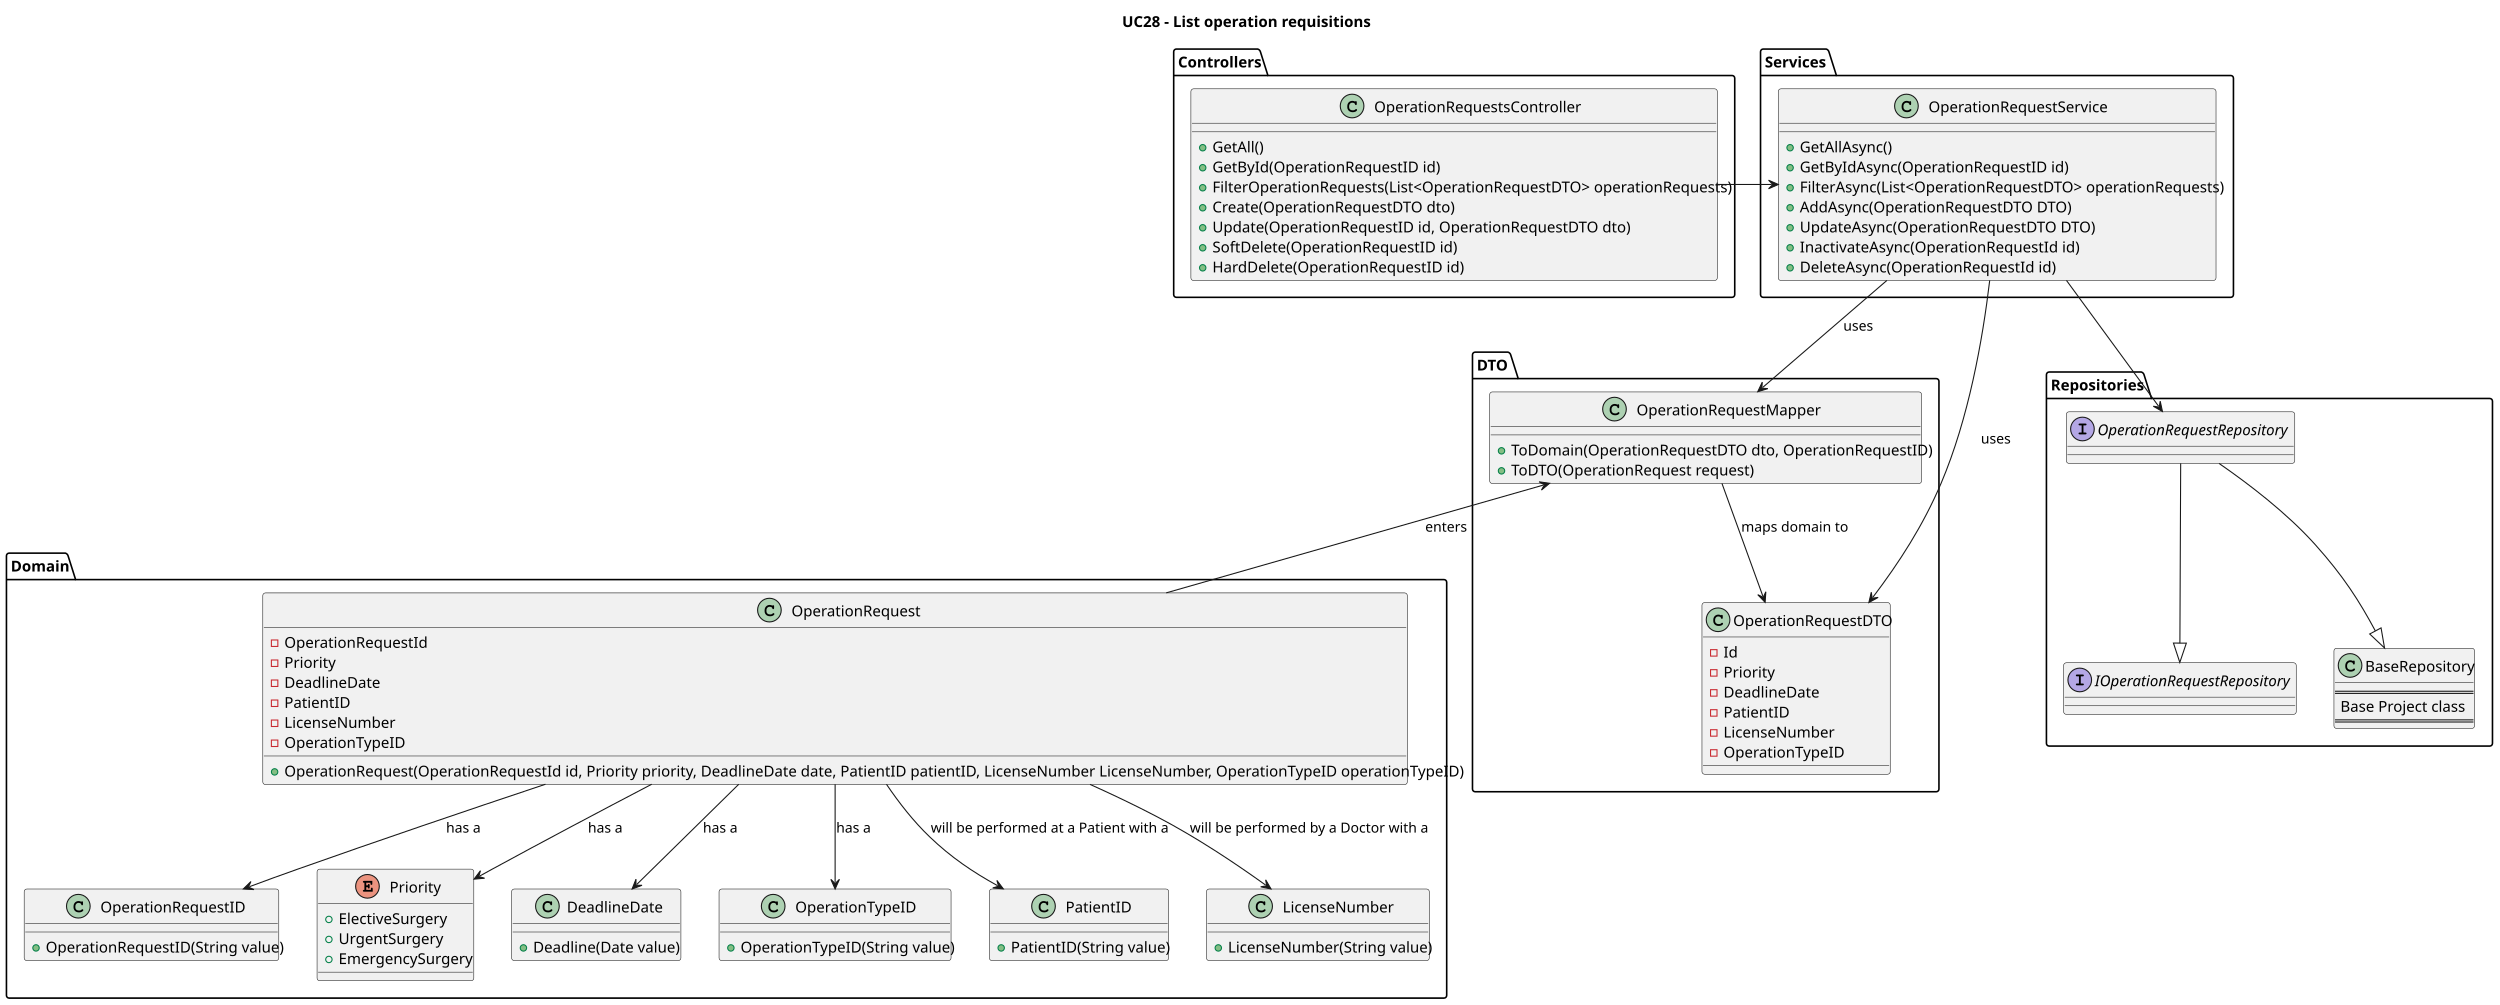
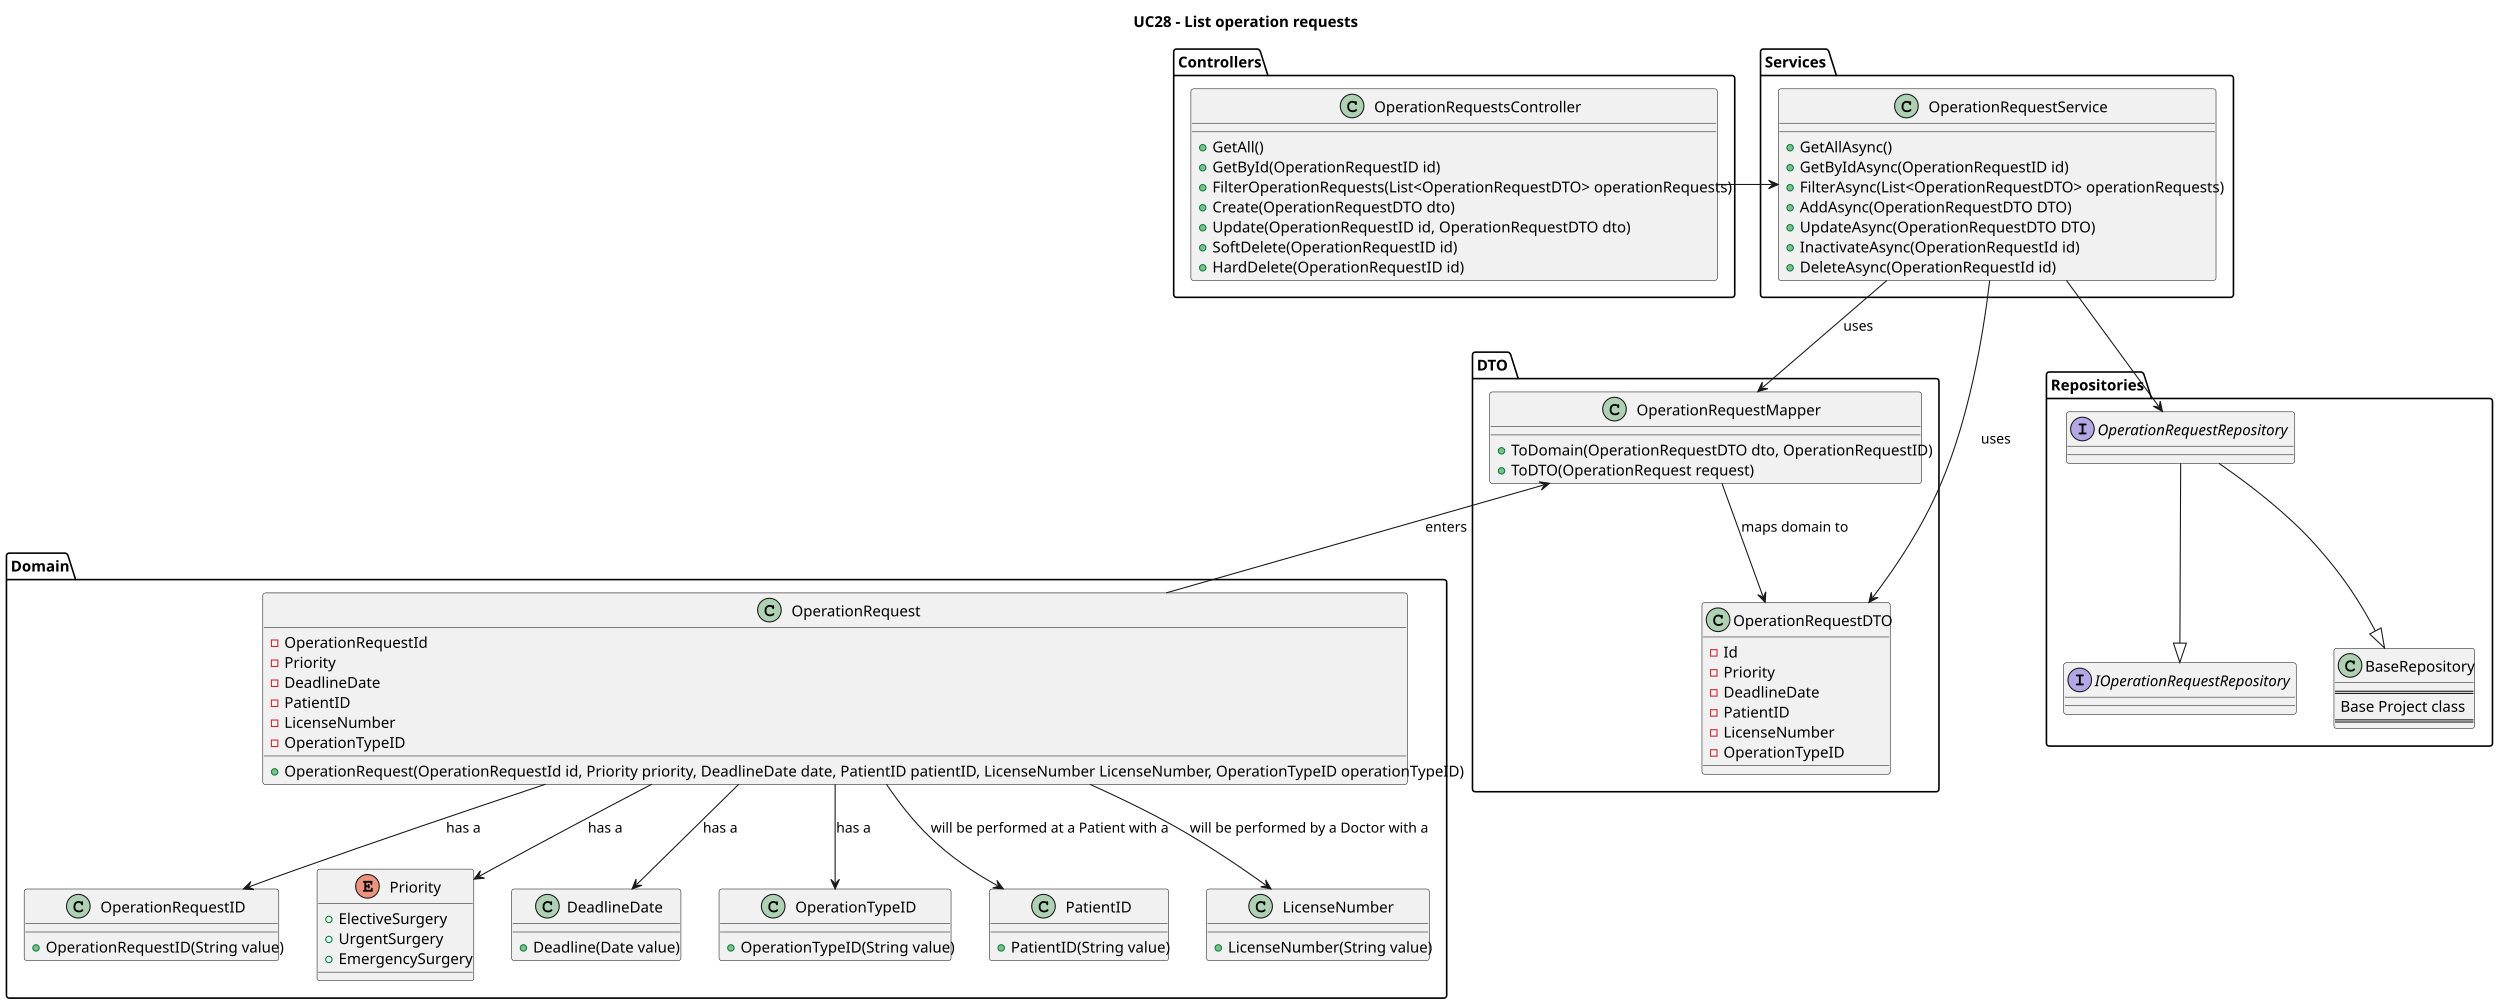
<svg xmlns="http://www.w3.org/2000/svg" contentStyleType="text/css" height="935px" preserveAspectRatio="none" style="width:2326px;height:935px;background:#FFFFFF;" version="1.1" viewBox="0 0 2326 935" width="2326px" zoomAndPan="magnify">
  <defs />
  <g>
-     <text fill="#000000" font-family="sans-serif" font-size="14" font-weight="bold" lengthAdjust="spacing" textLength="224.027" x="1043.986" y="25.107">UC28 - List operation requisitions</text>
+     <text fill="#000000" font-family="sans-serif" font-size="14" font-weight="bold" lengthAdjust="spacing" textLength="203.041" x="1054.479" y="25.107">UC28 - List operation requests</text>
    <g id="cluster_Domain">
      <path d="M8.5,514.635 L60.838,514.635 A3.75,3.75 0 0 1 63.338,517.135 L70.338,539.256 L1343.5,539.256 A2.5,2.5 0 0 1 1346,541.756 L1346,926.135 A2.5,2.5 0 0 1 1343.5,928.635 L8.5,928.635 A2.5,2.5 0 0 1 6,926.135 L6,517.135 A2.5,2.5 0 0 1 8.5,514.635 " fill="none" style="stroke:#000000;stroke-width:1.5;" />
      <line style="stroke:#000000;stroke-width:1.5;" x1="6" x2="70.338" y1="539.256" y2="539.256" />
      <text fill="#000000" font-family="sans-serif" font-size="14" font-weight="bold" lengthAdjust="spacing" textLength="51.338" x="10" y="531.742">Domain</text>
    </g>
    <g id="cluster_DTO">
      <path d="M1372.5,327.635 L1403.052,327.635 A3.75,3.75 0 0 1 1405.552,330.135 L1412.552,352.256 L1801.5,352.256 A2.5,2.5 0 0 1 1804,354.756 L1804,734.135 A2.5,2.5 0 0 1 1801.5,736.635 L1372.5,736.635 A2.5,2.5 0 0 1 1370,734.135 L1370,330.135 A2.5,2.5 0 0 1 1372.5,327.635 " fill="none" style="stroke:#000000;stroke-width:1.5;" />
      <line style="stroke:#000000;stroke-width:1.5;" x1="1370" x2="1412.552" y1="352.256" y2="352.256" />
      <text fill="#000000" font-family="sans-serif" font-size="14" font-weight="bold" lengthAdjust="spacing" textLength="29.552" x="1374" y="344.742">DTO</text>
    </g>
    <g id="cluster_Controllers">
      <path d="M1094.5,45.635 L1170.176,45.635 A3.75,3.75 0 0 1 1172.676,48.135 L1179.676,70.256 L1611.5,70.256 A2.5,2.5 0 0 1 1614,72.756 L1614,274.135 A2.5,2.5 0 0 1 1611.5,276.635 L1094.5,276.635 A2.5,2.5 0 0 1 1092,274.135 L1092,48.135 A2.5,2.5 0 0 1 1094.5,45.635 " fill="none" style="stroke:#000000;stroke-width:1.5;" />
      <line style="stroke:#000000;stroke-width:1.5;" x1="1092" x2="1179.676" y1="70.256" y2="70.256" />
      <text fill="#000000" font-family="sans-serif" font-size="14" font-weight="bold" lengthAdjust="spacing" textLength="74.676" x="1096" y="62.742">Controllers</text>
    </g>
    <g id="cluster_Services">
      <path d="M1640.5,45.635 L1699.106,45.635 A3.75,3.75 0 0 1 1701.606,48.135 L1708.606,70.256 L2075.5,70.256 A2.5,2.5 0 0 1 2078,72.756 L2078,274.135 A2.5,2.5 0 0 1 2075.5,276.635 L1640.5,276.635 A2.5,2.5 0 0 1 1638,274.135 L1638,48.135 A2.5,2.5 0 0 1 1640.5,45.635 " fill="none" style="stroke:#000000;stroke-width:1.5;" />
      <line style="stroke:#000000;stroke-width:1.5;" x1="1638" x2="1708.606" y1="70.256" y2="70.256" />
      <text fill="#000000" font-family="sans-serif" font-size="14" font-weight="bold" lengthAdjust="spacing" textLength="57.606" x="1642" y="62.742">Services</text>
    </g>
    <g id="cluster_Repositories">
      <path d="M1906.5,346.135 L1992.3,346.135 A3.75,3.75 0 0 1 1994.8,348.635 L2001.8,370.756 L2316.5,370.756 A2.5,2.5 0 0 1 2319,373.256 L2319,691.635 A2.5,2.5 0 0 1 2316.5,694.135 L1906.5,694.135 A2.5,2.5 0 0 1 1904,691.635 L1904,348.635 A2.5,2.5 0 0 1 1906.5,346.135 " fill="none" style="stroke:#000000;stroke-width:1.5;" />
      <line style="stroke:#000000;stroke-width:1.5;" x1="1904" x2="2001.8" y1="370.756" y2="370.756" />
      <text fill="#000000" font-family="sans-serif" font-size="14" font-weight="bold" lengthAdjust="spacing" textLength="84.8" x="1908" y="363.242">Repositories</text>
    </g>
    <g id="elem_OperationRequest">
      <rect codeLine="6" fill="#F1F1F1" height="178.348" id="OperationRequest" rx="2.5" ry="2.5" style="stroke:#181818;stroke-width:0.5;" width="1064.857" x="244.5" y="551.635" />
      <ellipse cx="715.865" cy="567.635" fill="#ADD1B2" rx="11" ry="11" style="stroke:#181818;stroke-width:1.0;" />
      <path d="M718.631,563.51 Q718.787,563.291 718.975,563.182 Q719.162,563.072 719.381,563.072 Q719.756,563.072 719.99,563.338 Q720.225,563.588 720.225,564.197 L720.225,565.65 Q720.225,566.26 719.99,566.525 Q719.756,566.791 719.381,566.791 Q719.037,566.791 718.834,566.588 Q718.631,566.4 718.521,565.885 Q718.475,565.525 718.287,565.338 Q717.959,564.963 717.35,564.744 Q716.74,564.525 716.115,564.525 Q715.35,564.525 714.709,564.854 Q714.084,565.182 713.584,565.932 Q713.1,566.682 713.1,567.713 L713.1,568.807 Q713.1,570.041 713.99,570.869 Q714.881,571.682 716.475,571.682 Q717.412,571.682 718.068,571.432 Q718.459,571.275 718.881,570.838 Q719.146,570.572 719.287,570.494 Q719.443,570.416 719.646,570.416 Q719.975,570.416 720.225,570.682 Q720.49,570.932 720.49,571.275 Q720.49,571.619 720.146,572.025 Q719.646,572.604 718.85,572.932 Q717.771,573.385 716.475,573.385 Q714.959,573.385 713.756,572.76 Q712.771,572.26 712.084,571.197 Q711.396,570.119 711.396,568.838 L711.396,567.682 Q711.396,566.354 712.006,565.213 Q712.631,564.057 713.725,563.447 Q714.818,562.822 716.053,562.822 Q716.787,562.822 717.428,562.994 Q718.084,563.15 718.631,563.51 Z " fill="#000000" />
      <text fill="#000000" font-family="sans-serif" font-size="14" lengthAdjust="spacing" textLength="113.627" x="736.365" y="573.432">OperationRequest</text>
      <line style="stroke:#181818;stroke-width:0.5;" x1="245.5" x2="1308.357" y1="583.635" y2="583.635" />
      <rect fill="none" height="6" style="stroke:#C82930;stroke-width:1.0;" width="6" x="252.5" y="595.445" />
      <text fill="#000000" font-family="sans-serif" font-size="14" lengthAdjust="spacing" textLength="125.303" x="264.5" y="602.742">OperationRequestId</text>
      <rect fill="none" height="6" style="stroke:#C82930;stroke-width:1.0;" width="6" x="252.5" y="614.066" />
      <text fill="#000000" font-family="sans-serif" font-size="14" lengthAdjust="spacing" textLength="43.559" x="264.5" y="621.363">Priority</text>
      <rect fill="none" height="6" style="stroke:#C82930;stroke-width:1.0;" width="6" x="252.5" y="632.688" />
      <text fill="#000000" font-family="sans-serif" font-size="14" lengthAdjust="spacing" textLength="84.834" x="264.5" y="639.984">DeadlineDate</text>
      <rect fill="none" height="6" style="stroke:#C82930;stroke-width:1.0;" width="6" x="252.5" y="651.309" />
      <text fill="#000000" font-family="sans-serif" font-size="14" lengthAdjust="spacing" textLength="57.586" x="264.5" y="658.606">PatientID</text>
      <rect fill="none" height="6" style="stroke:#C82930;stroke-width:1.0;" width="6" x="252.5" y="669.93" />
      <text fill="#000000" font-family="sans-serif" font-size="14" lengthAdjust="spacing" textLength="98.048" x="264.5" y="677.227">LicenseNumber</text>
      <rect fill="none" height="6" style="stroke:#C82930;stroke-width:1.0;" width="6" x="252.5" y="688.551" />
      <text fill="#000000" font-family="sans-serif" font-size="14" lengthAdjust="spacing" textLength="106.606" x="264.5" y="695.848">OperationTypeID</text>
      <line style="stroke:#181818;stroke-width:0.5;" x1="245.5" x2="1308.357" y1="703.361" y2="703.361" />
      <ellipse cx="255.5" cy="718.172" fill="#84BE84" rx="3" ry="3" style="stroke:#038048;stroke-width:1.0;" />
      <text fill="#000000" font-family="sans-serif" font-size="14" lengthAdjust="spacing" textLength="1038.857" x="264.5" y="722.469">OperationRequest(OperationRequestId id, Priority priority, DeadlineDate date, PatientID patientID, LicenseNumber LicenseNumber, OperationTypeID operationTypeID)</text>
    </g>
    <g id="elem_OperationRequestID">
      <rect codeLine="16" fill="#F1F1F1" height="66.621" id="OperationRequestID" rx="2.5" ry="2.5" style="stroke:#181818;stroke-width:0.5;" width="236.882" x="22.5" y="827.135" />
      <ellipse cx="72.877" cy="843.135" fill="#ADD1B2" rx="11" ry="11" style="stroke:#181818;stroke-width:1.0;" />
      <path d="M75.643,839.01 Q75.799,838.791 75.987,838.682 Q76.174,838.572 76.393,838.572 Q76.768,838.572 77.002,838.838 Q77.237,839.088 77.237,839.697 L77.237,841.15 Q77.237,841.76 77.002,842.025 Q76.768,842.291 76.393,842.291 Q76.049,842.291 75.846,842.088 Q75.643,841.9 75.534,841.385 Q75.487,841.025 75.299,840.838 Q74.971,840.463 74.362,840.244 Q73.752,840.025 73.127,840.025 Q72.362,840.025 71.721,840.354 Q71.096,840.682 70.596,841.432 Q70.112,842.182 70.112,843.213 L70.112,844.307 Q70.112,845.541 71.002,846.369 Q71.893,847.182 73.487,847.182 Q74.424,847.182 75.081,846.932 Q75.471,846.775 75.893,846.338 Q76.159,846.072 76.299,845.994 Q76.456,845.916 76.659,845.916 Q76.987,845.916 77.237,846.182 Q77.502,846.432 77.502,846.775 Q77.502,847.119 77.159,847.525 Q76.659,848.104 75.862,848.432 Q74.784,848.885 73.487,848.885 Q71.971,848.885 70.768,848.26 Q69.784,847.76 69.096,846.697 Q68.409,845.619 68.409,844.338 L68.409,843.182 Q68.409,841.854 69.018,840.713 Q69.643,839.557 70.737,838.947 Q71.831,838.322 73.065,838.322 Q73.799,838.322 74.44,838.494 Q75.096,838.65 75.643,839.01 Z " fill="#000000" />
      <text fill="#000000" font-family="sans-serif" font-size="14" lengthAdjust="spacing" textLength="127.627" x="93.377" y="848.932">OperationRequestID</text>
      <line style="stroke:#181818;stroke-width:0.5;" x1="23.5" x2="258.382" y1="859.135" y2="859.135" />
      <line style="stroke:#181818;stroke-width:0.5;" x1="23.5" x2="258.382" y1="867.135" y2="867.135" />
      <ellipse cx="33.5" cy="881.945" fill="#84BE84" rx="3" ry="3" style="stroke:#038048;stroke-width:1.0;" />
      <text fill="#000000" font-family="sans-serif" font-size="14" lengthAdjust="spacing" textLength="210.882" x="42.5" y="886.242">OperationRequestID(String value)</text>
    </g>
    <g id="elem_Priority">
      <rect codeLine="20" fill="#F1F1F1" height="103.863" id="Priority" rx="2.5" ry="2.5" style="stroke:#181818;stroke-width:0.5;" width="145.827" x="295" y="808.635" />
      <ellipse cx="341.884" cy="824.635" fill="#EB937F" rx="11" ry="11" style="stroke:#181818;stroke-width:1.0;" />
      <path d="M340.744,825.432 L340.744,827.932 L345.072,827.932 L345.072,827.01 Q345.072,826.4 345.306,826.135 Q345.556,825.869 345.931,825.869 Q346.306,825.869 346.541,826.135 Q346.775,826.4 346.775,827.01 L346.775,829.635 L338.775,829.635 Q338.15,829.635 337.884,829.4 Q337.634,829.166 337.634,828.775 Q337.634,828.4 337.9,828.166 Q338.166,827.932 338.775,827.932 L339.041,827.932 L339.041,821.275 L338.775,821.275 Q338.15,821.275 337.884,821.041 Q337.634,820.807 337.634,820.416 Q337.634,820.041 337.884,819.807 Q338.15,819.572 338.775,819.572 L346.4,819.572 L346.4,822.166 Q346.4,822.775 346.166,823.041 Q345.947,823.291 345.556,823.291 Q345.181,823.291 344.947,823.041 Q344.712,822.775 344.712,822.166 L344.712,821.275 L340.744,821.275 L340.744,823.729 L342.228,823.729 Q342.228,823.072 342.353,822.885 Q342.619,822.479 343.087,822.479 Q343.462,822.479 343.697,822.744 Q343.931,822.994 343.931,823.604 L343.931,825.572 Q343.931,826.119 343.806,826.307 Q343.541,826.697 343.087,826.697 Q342.619,826.697 342.353,826.291 Q342.228,826.104 342.228,825.432 L340.744,825.432 Z " fill="#000000" />
      <text fill="#000000" font-family="sans-serif" font-size="14" lengthAdjust="spacing" textLength="43.559" x="362.384" y="830.432">Priority</text>
      <line style="stroke:#181818;stroke-width:0.5;" x1="296" x2="439.827" y1="840.635" y2="840.635" />
      <ellipse cx="306" cy="855.445" fill="none" rx="3" ry="3" style="stroke:#038048;stroke-width:1.0;" />
      <text fill="#000000" font-family="sans-serif" font-size="14" lengthAdjust="spacing" textLength="98.041" x="315" y="859.742">ElectiveSurgery</text>
      <ellipse cx="306" cy="874.066" fill="none" rx="3" ry="3" style="stroke:#038048;stroke-width:1.0;" />
      <text fill="#000000" font-family="sans-serif" font-size="14" lengthAdjust="spacing" textLength="91.041" x="315" y="878.363">UrgentSurgery</text>
      <ellipse cx="306" cy="892.688" fill="none" rx="3" ry="3" style="stroke:#038048;stroke-width:1.0;" />
      <text fill="#000000" font-family="sans-serif" font-size="14" lengthAdjust="spacing" textLength="119.827" x="315" y="896.984">EmergencySurgery</text>
      <line style="stroke:#181818;stroke-width:0.5;" x1="296" x2="439.827" y1="904.498" y2="904.498" />
    </g>
    <g id="elem_DeadlineDate">
      <rect codeLine="26" fill="#F1F1F1" height="66.621" id="DeadlineDate" rx="2.5" ry="2.5" style="stroke:#181818;stroke-width:0.5;" width="157.517" x="476" y="827.135" />
      <ellipse cx="509.307" cy="843.135" fill="#ADD1B2" rx="11" ry="11" style="stroke:#181818;stroke-width:1.0;" />
      <path d="M512.073,839.01 Q512.229,838.791 512.417,838.682 Q512.604,838.572 512.823,838.572 Q513.198,838.572 513.432,838.838 Q513.667,839.088 513.667,839.697 L513.667,841.15 Q513.667,841.76 513.432,842.025 Q513.198,842.291 512.823,842.291 Q512.479,842.291 512.276,842.088 Q512.073,841.9 511.963,841.385 Q511.917,841.025 511.729,840.838 Q511.401,840.463 510.792,840.244 Q510.182,840.025 509.557,840.025 Q508.792,840.025 508.151,840.354 Q507.526,840.682 507.026,841.432 Q506.542,842.182 506.542,843.213 L506.542,844.307 Q506.542,845.541 507.432,846.369 Q508.323,847.182 509.917,847.182 Q510.854,847.182 511.51,846.932 Q511.901,846.775 512.323,846.338 Q512.588,846.072 512.729,845.994 Q512.885,845.916 513.088,845.916 Q513.417,845.916 513.667,846.182 Q513.932,846.432 513.932,846.775 Q513.932,847.119 513.588,847.525 Q513.088,848.104 512.292,848.432 Q511.213,848.885 509.917,848.885 Q508.401,848.885 507.198,848.26 Q506.213,847.76 505.526,846.697 Q504.838,845.619 504.838,844.338 L504.838,843.182 Q504.838,841.854 505.448,840.713 Q506.073,839.557 507.167,838.947 Q508.26,838.322 509.495,838.322 Q510.229,838.322 510.87,838.494 Q511.526,838.65 512.073,839.01 Z " fill="#000000" />
      <text fill="#000000" font-family="sans-serif" font-size="14" lengthAdjust="spacing" textLength="84.834" x="527.375" y="848.932">DeadlineDate</text>
      <line style="stroke:#181818;stroke-width:0.5;" x1="477" x2="632.517" y1="859.135" y2="859.135" />
      <line style="stroke:#181818;stroke-width:0.5;" x1="477" x2="632.517" y1="867.135" y2="867.135" />
      <ellipse cx="487" cy="881.945" fill="#84BE84" rx="3" ry="3" style="stroke:#038048;stroke-width:1.0;" />
      <text fill="#000000" font-family="sans-serif" font-size="14" lengthAdjust="spacing" textLength="131.517" x="496" y="886.242">Deadline(Date value)</text>
    </g>
    <g id="elem_OperationTypeID">
      <rect codeLine="30" fill="#F1F1F1" height="66.621" id="OperationTypeID" rx="2.5" ry="2.5" style="stroke:#181818;stroke-width:0.5;" width="215.861" x="669" y="827.135" />
      <ellipse cx="719.377" cy="843.135" fill="#ADD1B2" rx="11" ry="11" style="stroke:#181818;stroke-width:1.0;" />
      <path d="M722.143,839.01 Q722.299,838.791 722.487,838.682 Q722.674,838.572 722.893,838.572 Q723.268,838.572 723.502,838.838 Q723.737,839.088 723.737,839.697 L723.737,841.15 Q723.737,841.76 723.502,842.025 Q723.268,842.291 722.893,842.291 Q722.549,842.291 722.346,842.088 Q722.143,841.9 722.034,841.385 Q721.987,841.025 721.799,840.838 Q721.471,840.463 720.862,840.244 Q720.252,840.025 719.627,840.025 Q718.862,840.025 718.221,840.354 Q717.596,840.682 717.096,841.432 Q716.612,842.182 716.612,843.213 L716.612,844.307 Q716.612,845.541 717.502,846.369 Q718.393,847.182 719.987,847.182 Q720.924,847.182 721.581,846.932 Q721.971,846.775 722.393,846.338 Q722.659,846.072 722.799,845.994 Q722.956,845.916 723.159,845.916 Q723.487,845.916 723.737,846.182 Q724.002,846.432 724.002,846.775 Q724.002,847.119 723.659,847.525 Q723.159,848.104 722.362,848.432 Q721.284,848.885 719.987,848.885 Q718.471,848.885 717.268,848.26 Q716.284,847.76 715.596,846.697 Q714.909,845.619 714.909,844.338 L714.909,843.182 Q714.909,841.854 715.518,840.713 Q716.143,839.557 717.237,838.947 Q718.331,838.322 719.565,838.322 Q720.299,838.322 720.94,838.494 Q721.596,838.65 722.143,839.01 Z " fill="#000000" />
      <text fill="#000000" font-family="sans-serif" font-size="14" lengthAdjust="spacing" textLength="106.606" x="739.877" y="848.932">OperationTypeID</text>
      <line style="stroke:#181818;stroke-width:0.5;" x1="670" x2="883.861" y1="859.135" y2="859.135" />
      <line style="stroke:#181818;stroke-width:0.5;" x1="670" x2="883.861" y1="867.135" y2="867.135" />
      <ellipse cx="680" cy="881.945" fill="#84BE84" rx="3" ry="3" style="stroke:#038048;stroke-width:1.0;" />
      <text fill="#000000" font-family="sans-serif" font-size="14" lengthAdjust="spacing" textLength="189.861" x="689" y="886.242">OperationTypeID(String value)</text>
    </g>
    <g id="elem_PatientID">
      <rect codeLine="34" fill="#F1F1F1" height="66.621" id="PatientID" rx="2.5" ry="2.5" style="stroke:#181818;stroke-width:0.5;" width="166.841" x="920.5" y="827.135" />
      <ellipse cx="970.877" cy="843.135" fill="#ADD1B2" rx="11" ry="11" style="stroke:#181818;stroke-width:1.0;" />
      <path d="M973.643,839.01 Q973.799,838.791 973.987,838.682 Q974.174,838.572 974.393,838.572 Q974.768,838.572 975.002,838.838 Q975.237,839.088 975.237,839.697 L975.237,841.15 Q975.237,841.76 975.002,842.025 Q974.768,842.291 974.393,842.291 Q974.049,842.291 973.846,842.088 Q973.643,841.9 973.534,841.385 Q973.487,841.025 973.299,840.838 Q972.971,840.463 972.362,840.244 Q971.752,840.025 971.127,840.025 Q970.362,840.025 969.721,840.354 Q969.096,840.682 968.596,841.432 Q968.112,842.182 968.112,843.213 L968.112,844.307 Q968.112,845.541 969.002,846.369 Q969.893,847.182 971.487,847.182 Q972.424,847.182 973.081,846.932 Q973.471,846.775 973.893,846.338 Q974.159,846.072 974.299,845.994 Q974.456,845.916 974.659,845.916 Q974.987,845.916 975.237,846.182 Q975.502,846.432 975.502,846.775 Q975.502,847.119 975.159,847.525 Q974.659,848.104 973.862,848.432 Q972.784,848.885 971.487,848.885 Q969.971,848.885 968.768,848.26 Q967.784,847.76 967.096,846.697 Q966.409,845.619 966.409,844.338 L966.409,843.182 Q966.409,841.854 967.018,840.713 Q967.643,839.557 968.737,838.947 Q969.831,838.322 971.065,838.322 Q971.799,838.322 972.44,838.494 Q973.096,838.65 973.643,839.01 Z " fill="#000000" />
      <text fill="#000000" font-family="sans-serif" font-size="14" lengthAdjust="spacing" textLength="57.586" x="991.377" y="848.932">PatientID</text>
      <line style="stroke:#181818;stroke-width:0.5;" x1="921.5" x2="1086.341" y1="859.135" y2="859.135" />
      <line style="stroke:#181818;stroke-width:0.5;" x1="921.5" x2="1086.341" y1="867.135" y2="867.135" />
      <ellipse cx="931.5" cy="881.945" fill="#84BE84" rx="3" ry="3" style="stroke:#038048;stroke-width:1.0;" />
      <text fill="#000000" font-family="sans-serif" font-size="14" lengthAdjust="spacing" textLength="140.841" x="940.5" y="886.242">PatientID(String value)</text>
    </g>
    <g id="elem_LicenseNumber">
      <rect codeLine="38" fill="#F1F1F1" height="66.621" id="LicenseNumber" rx="2.5" ry="2.5" style="stroke:#181818;stroke-width:0.5;" width="207.303" x="1122.5" y="827.135" />
      <ellipse cx="1172.877" cy="843.135" fill="#ADD1B2" rx="11" ry="11" style="stroke:#181818;stroke-width:1.0;" />
      <path d="M1175.643,839.01 Q1175.799,838.791 1175.987,838.682 Q1176.174,838.572 1176.393,838.572 Q1176.768,838.572 1177.002,838.838 Q1177.237,839.088 1177.237,839.697 L1177.237,841.15 Q1177.237,841.76 1177.002,842.025 Q1176.768,842.291 1176.393,842.291 Q1176.049,842.291 1175.846,842.088 Q1175.643,841.9 1175.534,841.385 Q1175.487,841.025 1175.299,840.838 Q1174.971,840.463 1174.362,840.244 Q1173.752,840.025 1173.127,840.025 Q1172.362,840.025 1171.721,840.354 Q1171.096,840.682 1170.596,841.432 Q1170.112,842.182 1170.112,843.213 L1170.112,844.307 Q1170.112,845.541 1171.002,846.369 Q1171.893,847.182 1173.487,847.182 Q1174.424,847.182 1175.081,846.932 Q1175.471,846.775 1175.893,846.338 Q1176.159,846.072 1176.299,845.994 Q1176.456,845.916 1176.659,845.916 Q1176.987,845.916 1177.237,846.182 Q1177.502,846.432 1177.502,846.775 Q1177.502,847.119 1177.159,847.525 Q1176.659,848.104 1175.862,848.432 Q1174.784,848.885 1173.487,848.885 Q1171.971,848.885 1170.768,848.26 Q1169.784,847.76 1169.096,846.697 Q1168.409,845.619 1168.409,844.338 L1168.409,843.182 Q1168.409,841.854 1169.018,840.713 Q1169.643,839.557 1170.737,838.947 Q1171.831,838.322 1173.065,838.322 Q1173.799,838.322 1174.44,838.494 Q1175.096,838.65 1175.643,839.01 Z " fill="#000000" />
      <text fill="#000000" font-family="sans-serif" font-size="14" lengthAdjust="spacing" textLength="98.048" x="1193.377" y="848.932">LicenseNumber</text>
      <line style="stroke:#181818;stroke-width:0.5;" x1="1123.5" x2="1328.803" y1="859.135" y2="859.135" />
      <line style="stroke:#181818;stroke-width:0.5;" x1="1123.5" x2="1328.803" y1="867.135" y2="867.135" />
      <ellipse cx="1133.5" cy="881.945" fill="#84BE84" rx="3" ry="3" style="stroke:#038048;stroke-width:1.0;" />
      <text fill="#000000" font-family="sans-serif" font-size="14" lengthAdjust="spacing" textLength="181.303" x="1142.5" y="886.242">LicenseNumber(String value)</text>
    </g>
    <g id="elem_OperationRequestDTO">
      <rect codeLine="46" fill="#F1F1F1" height="159.727" id="OperationRequestDTO" rx="2.5" ry="2.5" style="stroke:#181818;stroke-width:0.5;" width="175.179" x="1583.5" y="560.635" />
      <ellipse cx="1598.5" cy="576.635" fill="#ADD1B2" rx="11" ry="11" style="stroke:#181818;stroke-width:1.0;" />
      <path d="M1601.266,572.51 Q1601.422,572.291 1601.609,572.182 Q1601.797,572.072 1602.016,572.072 Q1602.391,572.072 1602.625,572.338 Q1602.859,572.588 1602.859,573.197 L1602.859,574.65 Q1602.859,575.26 1602.625,575.525 Q1602.391,575.791 1602.016,575.791 Q1601.672,575.791 1601.469,575.588 Q1601.266,575.4 1601.156,574.885 Q1601.109,574.525 1600.922,574.338 Q1600.594,573.963 1599.984,573.744 Q1599.375,573.525 1598.75,573.525 Q1597.984,573.525 1597.344,573.854 Q1596.719,574.182 1596.219,574.932 Q1595.734,575.682 1595.734,576.713 L1595.734,577.807 Q1595.734,579.041 1596.625,579.869 Q1597.516,580.682 1599.109,580.682 Q1600.047,580.682 1600.703,580.432 Q1601.094,580.275 1601.516,579.838 Q1601.781,579.572 1601.922,579.494 Q1602.078,579.416 1602.281,579.416 Q1602.609,579.416 1602.859,579.682 Q1603.125,579.932 1603.125,580.275 Q1603.125,580.619 1602.781,581.025 Q1602.281,581.604 1601.484,581.932 Q1600.406,582.385 1599.109,582.385 Q1597.594,582.385 1596.391,581.76 Q1595.406,581.26 1594.719,580.197 Q1594.031,579.119 1594.031,577.838 L1594.031,576.682 Q1594.031,575.354 1594.641,574.213 Q1595.266,573.057 1596.359,572.447 Q1597.453,571.822 1598.688,571.822 Q1599.422,571.822 1600.062,571.994 Q1600.719,572.15 1601.266,572.51 Z " fill="#000000" />
      <text fill="#000000" font-family="sans-serif" font-size="14" lengthAdjust="spacing" textLength="143.179" x="1612.5" y="582.432">OperationRequestDTO</text>
      <line style="stroke:#181818;stroke-width:0.5;" x1="1584.5" x2="1757.679" y1="592.635" y2="592.635" />
      <rect fill="none" height="6" style="stroke:#C82930;stroke-width:1.0;" width="6" x="1591.5" y="604.445" />
      <text fill="#000000" font-family="sans-serif" font-size="14" lengthAdjust="spacing" textLength="11.676" x="1603.5" y="611.742">Id</text>
      <rect fill="none" height="6" style="stroke:#C82930;stroke-width:1.0;" width="6" x="1591.5" y="623.066" />
      <text fill="#000000" font-family="sans-serif" font-size="14" lengthAdjust="spacing" textLength="43.559" x="1603.5" y="630.363">Priority</text>
      <rect fill="none" height="6" style="stroke:#C82930;stroke-width:1.0;" width="6" x="1591.5" y="641.688" />
      <text fill="#000000" font-family="sans-serif" font-size="14" lengthAdjust="spacing" textLength="84.834" x="1603.5" y="648.984">DeadlineDate</text>
      <rect fill="none" height="6" style="stroke:#C82930;stroke-width:1.0;" width="6" x="1591.5" y="660.309" />
      <text fill="#000000" font-family="sans-serif" font-size="14" lengthAdjust="spacing" textLength="57.586" x="1603.5" y="667.606">PatientID</text>
      <rect fill="none" height="6" style="stroke:#C82930;stroke-width:1.0;" width="6" x="1591.5" y="678.93" />
      <text fill="#000000" font-family="sans-serif" font-size="14" lengthAdjust="spacing" textLength="98.048" x="1603.5" y="686.227">LicenseNumber</text>
      <rect fill="none" height="6" style="stroke:#C82930;stroke-width:1.0;" width="6" x="1591.5" y="697.551" />
      <text fill="#000000" font-family="sans-serif" font-size="14" lengthAdjust="spacing" textLength="106.606" x="1603.5" y="704.848">OperationTypeID</text>
      <line style="stroke:#181818;stroke-width:0.5;" x1="1584.5" x2="1757.679" y1="712.361" y2="712.361" />
    </g>
    <g id="elem_OperationRequestMapper">
      <rect codeLine="55" fill="#F1F1F1" height="85.242" id="OperationRequestMapper" rx="2.5" ry="2.5" style="stroke:#181818;stroke-width:0.5;" width="401.84" x="1386" y="364.635" />
      <ellipse cx="1502.122" cy="380.635" fill="#ADD1B2" rx="11" ry="11" style="stroke:#181818;stroke-width:1.0;" />
      <path d="M1504.888,376.51 Q1505.044,376.291 1505.231,376.182 Q1505.419,376.072 1505.638,376.072 Q1506.013,376.072 1506.247,376.338 Q1506.481,376.588 1506.481,377.197 L1506.481,378.65 Q1506.481,379.26 1506.247,379.525 Q1506.013,379.791 1505.638,379.791 Q1505.294,379.791 1505.091,379.588 Q1504.888,379.4 1504.778,378.885 Q1504.731,378.525 1504.544,378.338 Q1504.216,377.963 1503.606,377.744 Q1502.997,377.525 1502.372,377.525 Q1501.606,377.525 1500.966,377.853 Q1500.341,378.182 1499.841,378.932 Q1499.356,379.682 1499.356,380.713 L1499.356,381.807 Q1499.356,383.041 1500.247,383.869 Q1501.138,384.682 1502.731,384.682 Q1503.669,384.682 1504.325,384.432 Q1504.716,384.275 1505.138,383.838 Q1505.403,383.572 1505.544,383.494 Q1505.7,383.416 1505.903,383.416 Q1506.231,383.416 1506.481,383.682 Q1506.747,383.932 1506.747,384.275 Q1506.747,384.619 1506.403,385.025 Q1505.903,385.603 1505.106,385.932 Q1504.028,386.385 1502.731,386.385 Q1501.216,386.385 1500.013,385.76 Q1499.028,385.26 1498.341,384.197 Q1497.653,383.119 1497.653,381.838 L1497.653,380.682 Q1497.653,379.353 1498.263,378.213 Q1498.888,377.057 1499.981,376.447 Q1501.075,375.822 1502.31,375.822 Q1503.044,375.822 1503.685,375.994 Q1504.341,376.15 1504.888,376.51 Z " fill="#000000" />
      <text fill="#000000" font-family="sans-serif" font-size="14" lengthAdjust="spacing" textLength="161.096" x="1522.622" y="386.432">OperationRequestMapper</text>
      <line style="stroke:#181818;stroke-width:0.5;" x1="1387" x2="1786.84" y1="396.635" y2="396.635" />
      <line style="stroke:#181818;stroke-width:0.5;" x1="1387" x2="1786.84" y1="404.635" y2="404.635" />
      <ellipse cx="1397" cy="419.445" fill="#84BE84" rx="3" ry="3" style="stroke:#038048;stroke-width:1.0;" />
      <text fill="#000000" font-family="sans-serif" font-size="14" lengthAdjust="spacing" textLength="375.84" x="1406" y="423.742">ToDomain(OperationRequestDTO dto, OperationRequestID)</text>
      <ellipse cx="1397" cy="438.066" fill="#84BE84" rx="3" ry="3" style="stroke:#038048;stroke-width:1.0;" />
      <text fill="#000000" font-family="sans-serif" font-size="14" lengthAdjust="spacing" textLength="219.427" x="1406" y="442.363">ToDTO(OperationRequest request)</text>
    </g>
    <g id="elem_OperationRequestsController">
      <rect codeLine="63" fill="#F1F1F1" height="178.348" id="OperationRequestsController" rx="2.5" ry="2.5" style="stroke:#181818;stroke-width:0.5;" width="489.791" x="1108" y="82.635" />
      <ellipse cx="1257.987" cy="98.635" fill="#ADD1B2" rx="11" ry="11" style="stroke:#181818;stroke-width:1.0;" />
      <path d="M1260.753,94.51 Q1260.909,94.291 1261.097,94.182 Q1261.284,94.072 1261.503,94.072 Q1261.878,94.072 1262.112,94.338 Q1262.347,94.588 1262.347,95.197 L1262.347,96.65 Q1262.347,97.26 1262.112,97.525 Q1261.878,97.791 1261.503,97.791 Q1261.159,97.791 1260.956,97.588 Q1260.753,97.4 1260.644,96.885 Q1260.597,96.525 1260.409,96.338 Q1260.081,95.963 1259.472,95.744 Q1258.862,95.525 1258.237,95.525 Q1257.472,95.525 1256.831,95.853 Q1256.206,96.182 1255.706,96.932 Q1255.222,97.682 1255.222,98.713 L1255.222,99.807 Q1255.222,101.041 1256.112,101.869 Q1257.003,102.682 1258.597,102.682 Q1259.534,102.682 1260.19,102.432 Q1260.581,102.275 1261.003,101.838 Q1261.269,101.572 1261.409,101.494 Q1261.565,101.416 1261.769,101.416 Q1262.097,101.416 1262.347,101.682 Q1262.612,101.932 1262.612,102.275 Q1262.612,102.619 1262.269,103.025 Q1261.769,103.603 1260.972,103.932 Q1259.894,104.385 1258.597,104.385 Q1257.081,104.385 1255.878,103.76 Q1254.894,103.26 1254.206,102.197 Q1253.519,101.119 1253.519,99.838 L1253.519,98.682 Q1253.519,97.353 1254.128,96.213 Q1254.753,95.057 1255.847,94.447 Q1256.94,93.822 1258.175,93.822 Q1258.909,93.822 1259.55,93.994 Q1260.206,94.15 1260.753,94.51 Z " fill="#000000" />
      <text fill="#000000" font-family="sans-serif" font-size="14" lengthAdjust="spacing" textLength="181.316" x="1278.487" y="104.432">OperationRequestsController</text>
      <line style="stroke:#181818;stroke-width:0.5;" x1="1109" x2="1596.791" y1="114.635" y2="114.635" />
      <line style="stroke:#181818;stroke-width:0.5;" x1="1109" x2="1596.791" y1="122.635" y2="122.635" />
      <ellipse cx="1119" cy="137.445" fill="#84BE84" rx="3" ry="3" style="stroke:#038048;stroke-width:1.0;" />
      <text fill="#000000" font-family="sans-serif" font-size="14" lengthAdjust="spacing" textLength="47.448" x="1128" y="141.742">GetAll()</text>
      <ellipse cx="1119" cy="156.066" fill="#84BE84" rx="3" ry="3" style="stroke:#038048;stroke-width:1.0;" />
      <text fill="#000000" font-family="sans-serif" font-size="14" lengthAdjust="spacing" textLength="202.316" x="1128" y="160.363">GetById(OperationRequestID id)</text>
      <ellipse cx="1119" cy="174.688" fill="#84BE84" rx="3" ry="3" style="stroke:#038048;stroke-width:1.0;" />
      <text fill="#000000" font-family="sans-serif" font-size="14" lengthAdjust="spacing" textLength="463.791" x="1128" y="178.984">FilterOperationRequests(List&lt;OperationRequestDTO&gt; operationRequests)</text>
      <ellipse cx="1119" cy="193.309" fill="#84BE84" rx="3" ry="3" style="stroke:#038048;stroke-width:1.0;" />
      <text fill="#000000" font-family="sans-serif" font-size="14" lengthAdjust="spacing" textLength="217.875" x="1128" y="197.606">Create(OperationRequestDTO dto)</text>
      <ellipse cx="1119" cy="211.93" fill="#84BE84" rx="3" ry="3" style="stroke:#038048;stroke-width:1.0;" />
      <text fill="#000000" font-family="sans-serif" font-size="14" lengthAdjust="spacing" textLength="371.191" x="1128" y="216.227">Update(OperationRequestID id, OperationRequestDTO dto)</text>
      <ellipse cx="1119" cy="230.551" fill="#84BE84" rx="3" ry="3" style="stroke:#038048;stroke-width:1.0;" />
      <text fill="#000000" font-family="sans-serif" font-size="14" lengthAdjust="spacing" textLength="217.109" x="1128" y="234.848">SoftDelete(OperationRequestID id)</text>
      <ellipse cx="1119" cy="249.172" fill="#84BE84" rx="3" ry="3" style="stroke:#038048;stroke-width:1.0;" />
      <text fill="#000000" font-family="sans-serif" font-size="14" lengthAdjust="spacing" textLength="222.551" x="1128" y="253.469">HardDelete(OperationRequestID id)</text>
    </g>
    <g id="elem_OperationRequestService">
      <rect codeLine="76" fill="#F1F1F1" height="178.348" id="OperationRequestService" rx="2.5" ry="2.5" style="stroke:#181818;stroke-width:0.5;" width="407.288" x="1654.5" y="82.635" />
      <ellipse cx="1773.739" cy="98.635" fill="#ADD1B2" rx="11" ry="11" style="stroke:#181818;stroke-width:1.0;" />
      <path d="M1776.505,94.51 Q1776.661,94.291 1776.849,94.182 Q1777.036,94.072 1777.255,94.072 Q1777.63,94.072 1777.864,94.338 Q1778.099,94.588 1778.099,95.197 L1778.099,96.65 Q1778.099,97.26 1777.864,97.525 Q1777.63,97.791 1777.255,97.791 Q1776.911,97.791 1776.708,97.588 Q1776.505,97.4 1776.396,96.885 Q1776.349,96.525 1776.161,96.338 Q1775.833,95.963 1775.224,95.744 Q1774.614,95.525 1773.989,95.525 Q1773.224,95.525 1772.583,95.853 Q1771.958,96.182 1771.458,96.932 Q1770.974,97.682 1770.974,98.713 L1770.974,99.807 Q1770.974,101.041 1771.864,101.869 Q1772.755,102.682 1774.349,102.682 Q1775.286,102.682 1775.942,102.432 Q1776.333,102.275 1776.755,101.838 Q1777.021,101.572 1777.161,101.494 Q1777.317,101.416 1777.521,101.416 Q1777.849,101.416 1778.099,101.682 Q1778.364,101.932 1778.364,102.275 Q1778.364,102.619 1778.021,103.025 Q1777.521,103.603 1776.724,103.932 Q1775.646,104.385 1774.349,104.385 Q1772.833,104.385 1771.63,103.76 Q1770.646,103.26 1769.958,102.197 Q1769.271,101.119 1769.271,99.838 L1769.271,98.682 Q1769.271,97.353 1769.88,96.213 Q1770.505,95.057 1771.599,94.447 Q1772.692,93.822 1773.927,93.822 Q1774.661,93.822 1775.302,93.994 Q1775.958,94.15 1776.505,94.51 Z " fill="#000000" />
      <text fill="#000000" font-family="sans-serif" font-size="14" lengthAdjust="spacing" textLength="160.31" x="1794.239" y="104.432">OperationRequestService</text>
      <line style="stroke:#181818;stroke-width:0.5;" x1="1655.5" x2="2060.788" y1="114.635" y2="114.635" />
      <line style="stroke:#181818;stroke-width:0.5;" x1="1655.5" x2="2060.788" y1="122.635" y2="122.635" />
      <ellipse cx="1665.5" cy="137.445" fill="#84BE84" rx="3" ry="3" style="stroke:#038048;stroke-width:1.0;" />
      <text fill="#000000" font-family="sans-serif" font-size="14" lengthAdjust="spacing" textLength="85.572" x="1674.5" y="141.742">GetAllAsync()</text>
      <ellipse cx="1665.5" cy="156.066" fill="#84BE84" rx="3" ry="3" style="stroke:#038048;stroke-width:1.0;" />
      <text fill="#000000" font-family="sans-serif" font-size="14" lengthAdjust="spacing" textLength="240.44" x="1674.5" y="160.363">GetByIdAsync(OperationRequestID id)</text>
      <ellipse cx="1665.5" cy="174.688" fill="#84BE84" rx="3" ry="3" style="stroke:#038048;stroke-width:1.0;" />
      <text fill="#000000" font-family="sans-serif" font-size="14" lengthAdjust="spacing" textLength="381.288" x="1674.5" y="178.984">FilterAsync(List&lt;OperationRequestDTO&gt; operationRequests)</text>
      <ellipse cx="1665.5" cy="193.309" fill="#84BE84" rx="3" ry="3" style="stroke:#038048;stroke-width:1.0;" />
      <text fill="#000000" font-family="sans-serif" font-size="14" lengthAdjust="spacing" textLength="248.978" x="1674.5" y="197.606">AddAsync(OperationRequestDTO DTO)</text>
      <ellipse cx="1665.5" cy="211.93" fill="#84BE84" rx="3" ry="3" style="stroke:#038048;stroke-width:1.0;" />
      <text fill="#000000" font-family="sans-serif" font-size="14" lengthAdjust="spacing" textLength="269.213" x="1674.5" y="216.227">UpdateAsync(OperationRequestDTO DTO)</text>
      <ellipse cx="1665.5" cy="230.551" fill="#84BE84" rx="3" ry="3" style="stroke:#038048;stroke-width:1.0;" />
      <text fill="#000000" font-family="sans-serif" font-size="14" lengthAdjust="spacing" textLength="247.461" x="1674.5" y="234.848">InactivateAsync(OperationRequestId id)</text>
      <ellipse cx="1665.5" cy="249.172" fill="#84BE84" rx="3" ry="3" style="stroke:#038048;stroke-width:1.0;" />
      <text fill="#000000" font-family="sans-serif" font-size="14" lengthAdjust="spacing" textLength="228.006" x="1674.5" y="253.469">DeleteAsync(OperationRequestId id)</text>
    </g>
    <g id="elem_IOperationRequestRepository">
      <rect codeLine="89" fill="#F1F1F1" height="48" id="IOperationRequestRepository" rx="2.5" ry="2.5" style="stroke:#181818;stroke-width:0.5;" width="216.434" x="1920" y="616.635" />
      <ellipse cx="1935" cy="632.635" fill="#B4A7E5" rx="11" ry="11" style="stroke:#181818;stroke-width:1.0;" />
      <path d="M1935.953,629.275 L1935.953,635.932 L1937.672,635.932 Q1938.281,635.932 1938.547,636.166 Q1938.812,636.4 1938.812,636.791 Q1938.812,637.166 1938.547,637.4 Q1938.281,637.635 1937.672,637.635 L1932.531,637.635 Q1931.922,637.635 1931.656,637.4 Q1931.391,637.166 1931.391,636.775 Q1931.391,636.4 1931.656,636.166 Q1931.922,635.932 1932.531,635.932 L1934.25,635.932 L1934.25,629.275 L1932.531,629.275 Q1931.922,629.275 1931.656,629.041 Q1931.391,628.807 1931.391,628.416 Q1931.391,628.041 1931.656,627.807 Q1931.922,627.572 1932.531,627.572 L1937.672,627.572 Q1938.281,627.572 1938.547,627.807 Q1938.812,628.041 1938.812,628.416 Q1938.812,628.807 1938.547,629.041 Q1938.281,629.275 1937.672,629.275 L1935.953,629.275 Z " fill="#000000" />
      <text fill="#000000" font-family="sans-serif" font-size="14" font-style="italic" lengthAdjust="spacing" textLength="184.434" x="1949" y="638.432">IOperationRequestRepository</text>
      <line style="stroke:#181818;stroke-width:0.5;" x1="1921" x2="2135.434" y1="648.635" y2="648.635" />
      <line style="stroke:#181818;stroke-width:0.5;" x1="1921" x2="2135.434" y1="656.635" y2="656.635" />
    </g>
    <g id="elem_OperationRequestRepository">
      <rect codeLine="92" fill="#F1F1F1" height="48" id="OperationRequestRepository" rx="2.5" ry="2.5" style="stroke:#181818;stroke-width:0.5;" width="212.544" x="1922.5" y="383.135" />
      <ellipse cx="1937.5" cy="399.135" fill="#B4A7E5" rx="11" ry="11" style="stroke:#181818;stroke-width:1.0;" />
      <path d="M1938.453,395.775 L1938.453,402.432 L1940.172,402.432 Q1940.781,402.432 1941.047,402.666 Q1941.312,402.9 1941.312,403.291 Q1941.312,403.666 1941.047,403.9 Q1940.781,404.135 1940.172,404.135 L1935.031,404.135 Q1934.422,404.135 1934.156,403.9 Q1933.891,403.666 1933.891,403.275 Q1933.891,402.9 1934.156,402.666 Q1934.422,402.432 1935.031,402.432 L1936.75,402.432 L1936.75,395.775 L1935.031,395.775 Q1934.422,395.775 1934.156,395.541 Q1933.891,395.307 1933.891,394.916 Q1933.891,394.541 1934.156,394.307 Q1934.422,394.072 1935.031,394.072 L1940.172,394.072 Q1940.781,394.072 1941.047,394.307 Q1941.312,394.541 1941.312,394.916 Q1941.312,395.307 1941.047,395.541 Q1940.781,395.775 1940.172,395.775 L1938.453,395.775 Z " fill="#000000" />
      <text fill="#000000" font-family="sans-serif" font-size="14" font-style="italic" lengthAdjust="spacing" textLength="180.544" x="1951.5" y="404.932">OperationRequestRepository</text>
      <line style="stroke:#181818;stroke-width:0.5;" x1="1923.5" x2="2134.044" y1="415.135" y2="415.135" />
      <line style="stroke:#181818;stroke-width:0.5;" x1="1923.5" x2="2134.044" y1="423.135" y2="423.135" />
    </g>
    <g id="elem_BaseRepository">
      <rect codeLine="95" fill="#F1F1F1" height="74.621" id="BaseRepository" rx="2.5" ry="2.5" style="stroke:#181818;stroke-width:0.5;" width="130.827" x="2171.5" y="603.135" />
      <ellipse cx="2186.5" cy="619.135" fill="#ADD1B2" rx="11" ry="11" style="stroke:#181818;stroke-width:1.0;" />
      <path d="M2189.266,615.01 Q2189.422,614.791 2189.609,614.682 Q2189.797,614.572 2190.016,614.572 Q2190.391,614.572 2190.625,614.838 Q2190.859,615.088 2190.859,615.697 L2190.859,617.15 Q2190.859,617.76 2190.625,618.025 Q2190.391,618.291 2190.016,618.291 Q2189.672,618.291 2189.469,618.088 Q2189.266,617.9 2189.156,617.385 Q2189.109,617.025 2188.922,616.838 Q2188.594,616.463 2187.984,616.244 Q2187.375,616.025 2186.75,616.025 Q2185.984,616.025 2185.344,616.354 Q2184.719,616.682 2184.219,617.432 Q2183.734,618.182 2183.734,619.213 L2183.734,620.307 Q2183.734,621.541 2184.625,622.369 Q2185.516,623.182 2187.109,623.182 Q2188.047,623.182 2188.703,622.932 Q2189.094,622.775 2189.516,622.338 Q2189.781,622.072 2189.922,621.994 Q2190.078,621.916 2190.281,621.916 Q2190.609,621.916 2190.859,622.182 Q2191.125,622.432 2191.125,622.775 Q2191.125,623.119 2190.781,623.525 Q2190.281,624.104 2189.484,624.432 Q2188.406,624.885 2187.109,624.885 Q2185.594,624.885 2184.391,624.26 Q2183.406,623.76 2182.719,622.697 Q2182.031,621.619 2182.031,620.338 L2182.031,619.182 Q2182.031,617.854 2182.641,616.713 Q2183.266,615.557 2184.359,614.947 Q2185.453,614.322 2186.688,614.322 Q2187.422,614.322 2188.062,614.494 Q2188.719,614.65 2189.266,615.01 Z " fill="#000000" />
      <text fill="#000000" font-family="sans-serif" font-size="14" lengthAdjust="spacing" textLength="98.827" x="2200.5" y="624.932">BaseRepository</text>
      <line style="stroke:#181818;stroke-width:0.5;" x1="2172.5" x2="2301.327" y1="635.135" y2="635.135" />
      <line style="stroke:#181818;stroke-width:1.0;" x1="2172.5" x2="2301.327" y1="643.135" y2="643.135" />
      <line style="stroke:#181818;stroke-width:1.0;" x1="2172.5" x2="2301.327" y1="645.135" y2="645.135" />
      <text fill="#000000" font-family="sans-serif" font-size="14" lengthAdjust="spacing" textLength="115.158" x="2177.5" y="662.242">Base Project class</text>
      <line style="stroke:#181818;stroke-width:1.0;" x1="2172.5" x2="2301.327" y1="669.756" y2="669.756" />
      <line style="stroke:#181818;stroke-width:1.0;" x1="2172.5" x2="2301.327" y1="671.756" y2="671.756" />
    </g>
    <g id="link_OperationRequestsController_OperationRequestService">
      <path codeLine="103" d="M1598.1,171.635 C1616.88,171.635 1629.67,171.635 1648.45,171.635 " fill="none" id="OperationRequestsController-to-OperationRequestService" style="stroke:#181818;stroke-width:1.0;" />
      <polygon fill="#181818" points="1654.45,171.635,1645.45,167.635,1649.45,171.635,1645.45,175.635,1654.45,171.635" style="stroke:#181818;stroke-width:1.0;" />
    </g>
    <g id="link_OperationRequestService_OperationRequestMapper">
      <path codeLine="104" d="M1755.55,260.915 C1714.33,296.425 1673.305,331.768 1639.955,360.508 " fill="none" id="OperationRequestService-to-OperationRequestMapper" style="stroke:#181818;stroke-width:1.0;" />
      <polygon fill="#181818" points="1635.41,364.425,1644.839,361.58,1639.198,361.161,1639.617,355.519,1635.41,364.425" style="stroke:#181818;stroke-width:1.0;" />
      <text fill="#000000" font-family="sans-serif" font-size="13" lengthAdjust="spacing" textLength="27.46" x="1715" y="307.663">uses</text>
    </g>
    <g id="link_OperationRequestService_OperationRequestDTO">
      <path codeLine="105" d="M1851.22,260.915 C1844.58,316.765 1831.54,389.515 1806,449.635 C1789.31,488.925 1767.076,523.325 1742.436,555.805 " fill="none" id="OperationRequestService-to-OperationRequestDTO" style="stroke:#181818;stroke-width:1.0;" />
      <polygon fill="#181818" points="1738.81,560.585,1747.436,555.832,1741.832,556.601,1741.063,550.997,1738.81,560.585" style="stroke:#181818;stroke-width:1.0;" />
      <text fill="#000000" font-family="sans-serif" font-size="13" lengthAdjust="spacing" textLength="27.46" x="1843" y="412.663">uses</text>
    </g>
    <g id="link_OperationRequestMapper_OperationRequestDTO">
      <path codeLine="107" d="M1602.11,449.785 C1613.26,480.515 1626.723,517.605 1640.203,554.755 " fill="none" id="OperationRequestMapper-to-OperationRequestDTO" style="stroke:#181818;stroke-width:1.0;" />
      <polygon fill="#181818" points="1642.25,560.395,1642.94,550.57,1640.544,555.695,1635.42,553.299,1642.25,560.395" style="stroke:#181818;stroke-width:1.0;" />
      <text fill="#000000" font-family="sans-serif" font-size="13" lengthAdjust="spacing" textLength="92.492" x="1620" y="494.663">maps domain to</text>
    </g>
    <g id="link_OperationRequestMapper_OperationRequest">
      <path codeLine="108" d="M1435.951,451.303 C1336.821,479.634 1207.54,516.585 1085.07,551.585 " fill="none" id="OperationRequestMapper-backto-OperationRequest" style="stroke:#181818;stroke-width:1.0;" />
      <polygon fill="#181818" points="1441.72,449.655,1431.967,448.282,1436.912,451.029,1434.166,455.974,1441.72,449.655" style="stroke:#181818;stroke-width:1.0;" />
      <text fill="#000000" font-family="sans-serif" font-size="13" lengthAdjust="spacing" textLength="36.131" x="1326" y="494.663">enters</text>
    </g>
    <g id="link_OperationRequest_OperationRequestID">
      <path codeLine="110" d="M507.49,729.655 C432.66,754.635 351.51,782.235 277,808.635 C260.6,814.445 248.784,818.744 232.054,824.964 " fill="none" id="OperationRequest-to-OperationRequestID" style="stroke:#181818;stroke-width:1.0;" />
      <polygon fill="#181818" points="226.43,827.055,236.26,827.668,231.117,825.312,233.472,820.169,226.43,827.055" style="stroke:#181818;stroke-width:1.0;" />
      <text fill="#000000" font-family="sans-serif" font-size="13" lengthAdjust="spacing" textLength="31.802" x="415" y="774.663">has a</text>
    </g>
    <g id="link_OperationRequest_Priority">
      <path codeLine="111" d="M606.34,729.645 C558.2,754.835 505.89,782.535 458,808.635 C452.48,811.645 452.038,811.876 446.318,815.046 " fill="none" id="OperationRequest-to-Priority" style="stroke:#181818;stroke-width:1.0;" />
      <polygon fill="#181818" points="441.07,817.955,450.881,817.091,445.443,815.531,447.003,810.093,441.07,817.955" style="stroke:#181818;stroke-width:1.0;" />
      <text fill="#000000" font-family="sans-serif" font-size="13" lengthAdjust="spacing" textLength="31.802" x="547" y="774.663">has a</text>
    </g>
    <g id="link_OperationRequest_DeadlineDate">
      <path codeLine="112" d="M687.34,729.675 C652.33,764.065 618.642,797.141 592.392,822.912 " fill="none" id="OperationRequest-to-DeadlineDate" style="stroke:#181818;stroke-width:1.0;" />
      <polygon fill="#181818" points="588.11,827.115,597.335,823.664,591.678,823.612,591.73,817.955,588.11,827.115" style="stroke:#181818;stroke-width:1.0;" />
      <text fill="#000000" font-family="sans-serif" font-size="13" lengthAdjust="spacing" textLength="31.802" x="654" y="774.663">has a</text>
    </g>
    <g id="link_OperationRequest_PatientID">
      <path codeLine="113" d="M824.76,729.685 C836.54,747.085 850.1,764.365 865,778.635 C884.87,797.665 904.779,811.132 928.209,824.082 " fill="none" id="OperationRequest-to-PatientID" style="stroke:#181818;stroke-width:1.0;" />
      <polygon fill="#181818" points="933.46,826.985,927.518,819.13,929.084,824.566,923.648,826.132,933.46,826.985" style="stroke:#181818;stroke-width:1.0;" />
      <text fill="#000000" font-family="sans-serif" font-size="13" lengthAdjust="spacing" textLength="205.937" x="866" y="774.663">will be performed at a Patient with a</text>
    </g>
    <g id="link_OperationRequest_LicenseNumber">
      <path codeLine="114" d="M1014.14,729.795 C1035.32,739.295 1056.22,749.285 1076,759.635 C1113.58,779.295 1148.526,802.656 1177.686,823.586 " fill="none" id="OperationRequest-to-LicenseNumber" style="stroke:#181818;stroke-width:1.0;" />
      <polygon fill="#181818" points="1182.56,827.085,1177.581,818.587,1178.498,824.169,1172.916,825.086,1182.56,827.085" style="stroke:#181818;stroke-width:1.0;" />
      <text fill="#000000" font-family="sans-serif" font-size="13" lengthAdjust="spacing" textLength="206.642" x="1107" y="774.663">will be performed by a Doctor with a</text>
    </g>
    <g id="link_OperationRequest_OperationTypeID">
      <path codeLine="115" d="M777,729.675 C777,764.065 777,795.345 777,821.115 " fill="none" id="OperationRequest-to-OperationTypeID" style="stroke:#181818;stroke-width:1.0;" />
      <polygon fill="#181818" points="777,827.115,781,818.115,777,822.115,773,818.115,777,827.115" style="stroke:#181818;stroke-width:1.0;" />
      <text fill="#000000" font-family="sans-serif" font-size="13" lengthAdjust="spacing" textLength="31.802" x="778" y="774.663">has a</text>
    </g>
    <g id="link_OperationRequestService_OperationRequestRepository">
      <path codeLine="117" d="M1922.65,260.915 C1954.8,304.825 1987.605,349.614 2008.395,378.004 " fill="none" id="OperationRequestService-to-OperationRequestRepository" style="stroke:#181818;stroke-width:1.0;" />
      <polygon fill="#181818" points="2011.94,382.845,2009.85,373.22,2008.986,378.811,2003.395,377.947,2011.94,382.845" style="stroke:#181818;stroke-width:1.0;" />
    </g>
    <g id="link_OperationRequestRepository_BaseRepository">
      <path codeLine="119" d="M2064.6,431.185 C2091.22,449.545 2127.45,477.005 2154,506.635 C2180.34,536.025 2194.947,558.94 2210.047,587.03 " fill="none" id="OperationRequestRepository-to-BaseRepository" style="stroke:#181818;stroke-width:1.0;" />
      <polygon fill="none" points="2218.57,602.885,2215.332,584.189,2204.762,589.871,2218.57,602.885" style="stroke:#181818;stroke-width:1.0;" />
    </g>
    <g id="link_OperationRequestRepository_IOperationRequestRepository">
      <path codeLine="120" d="M2028.9,431.175 C2028.71,475.435 2028.367,553.885 2028.177,598.345 " fill="none" id="OperationRequestRepository-to-IOperationRequestRepository" style="stroke:#181818;stroke-width:1.0;" />
      <polygon fill="none" points="2028.1,616.345,2034.177,598.371,2022.177,598.319,2028.1,616.345" style="stroke:#181818;stroke-width:1.0;" />
    </g>
  </g>
</svg>
